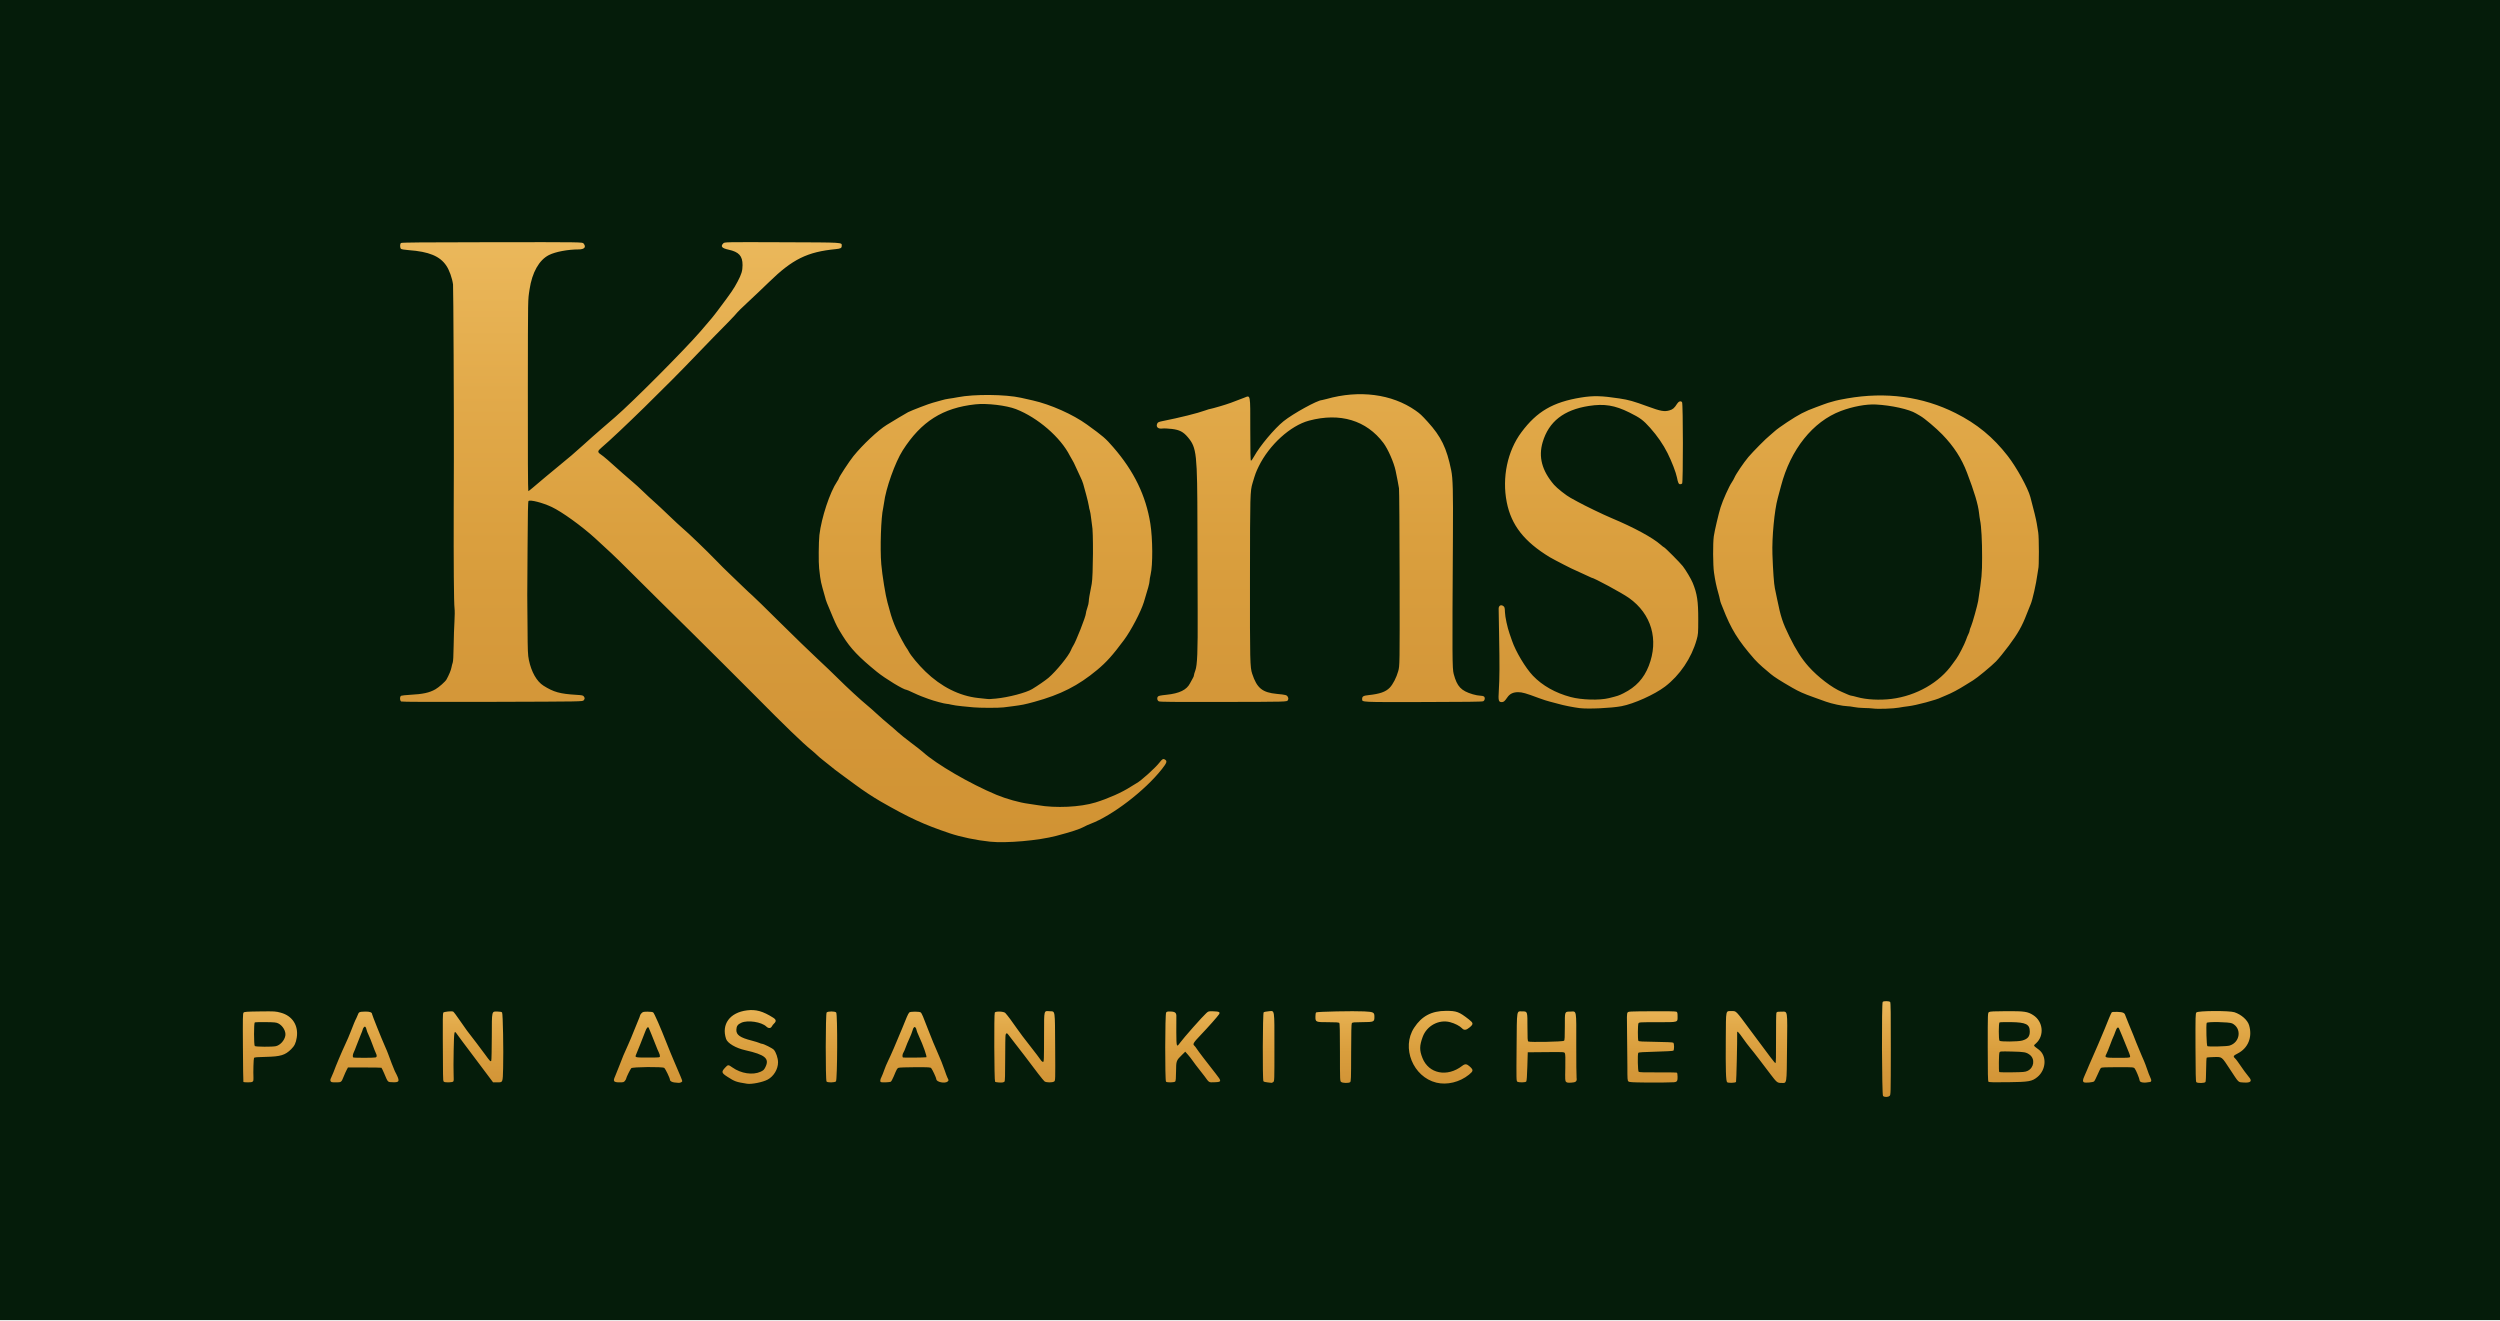
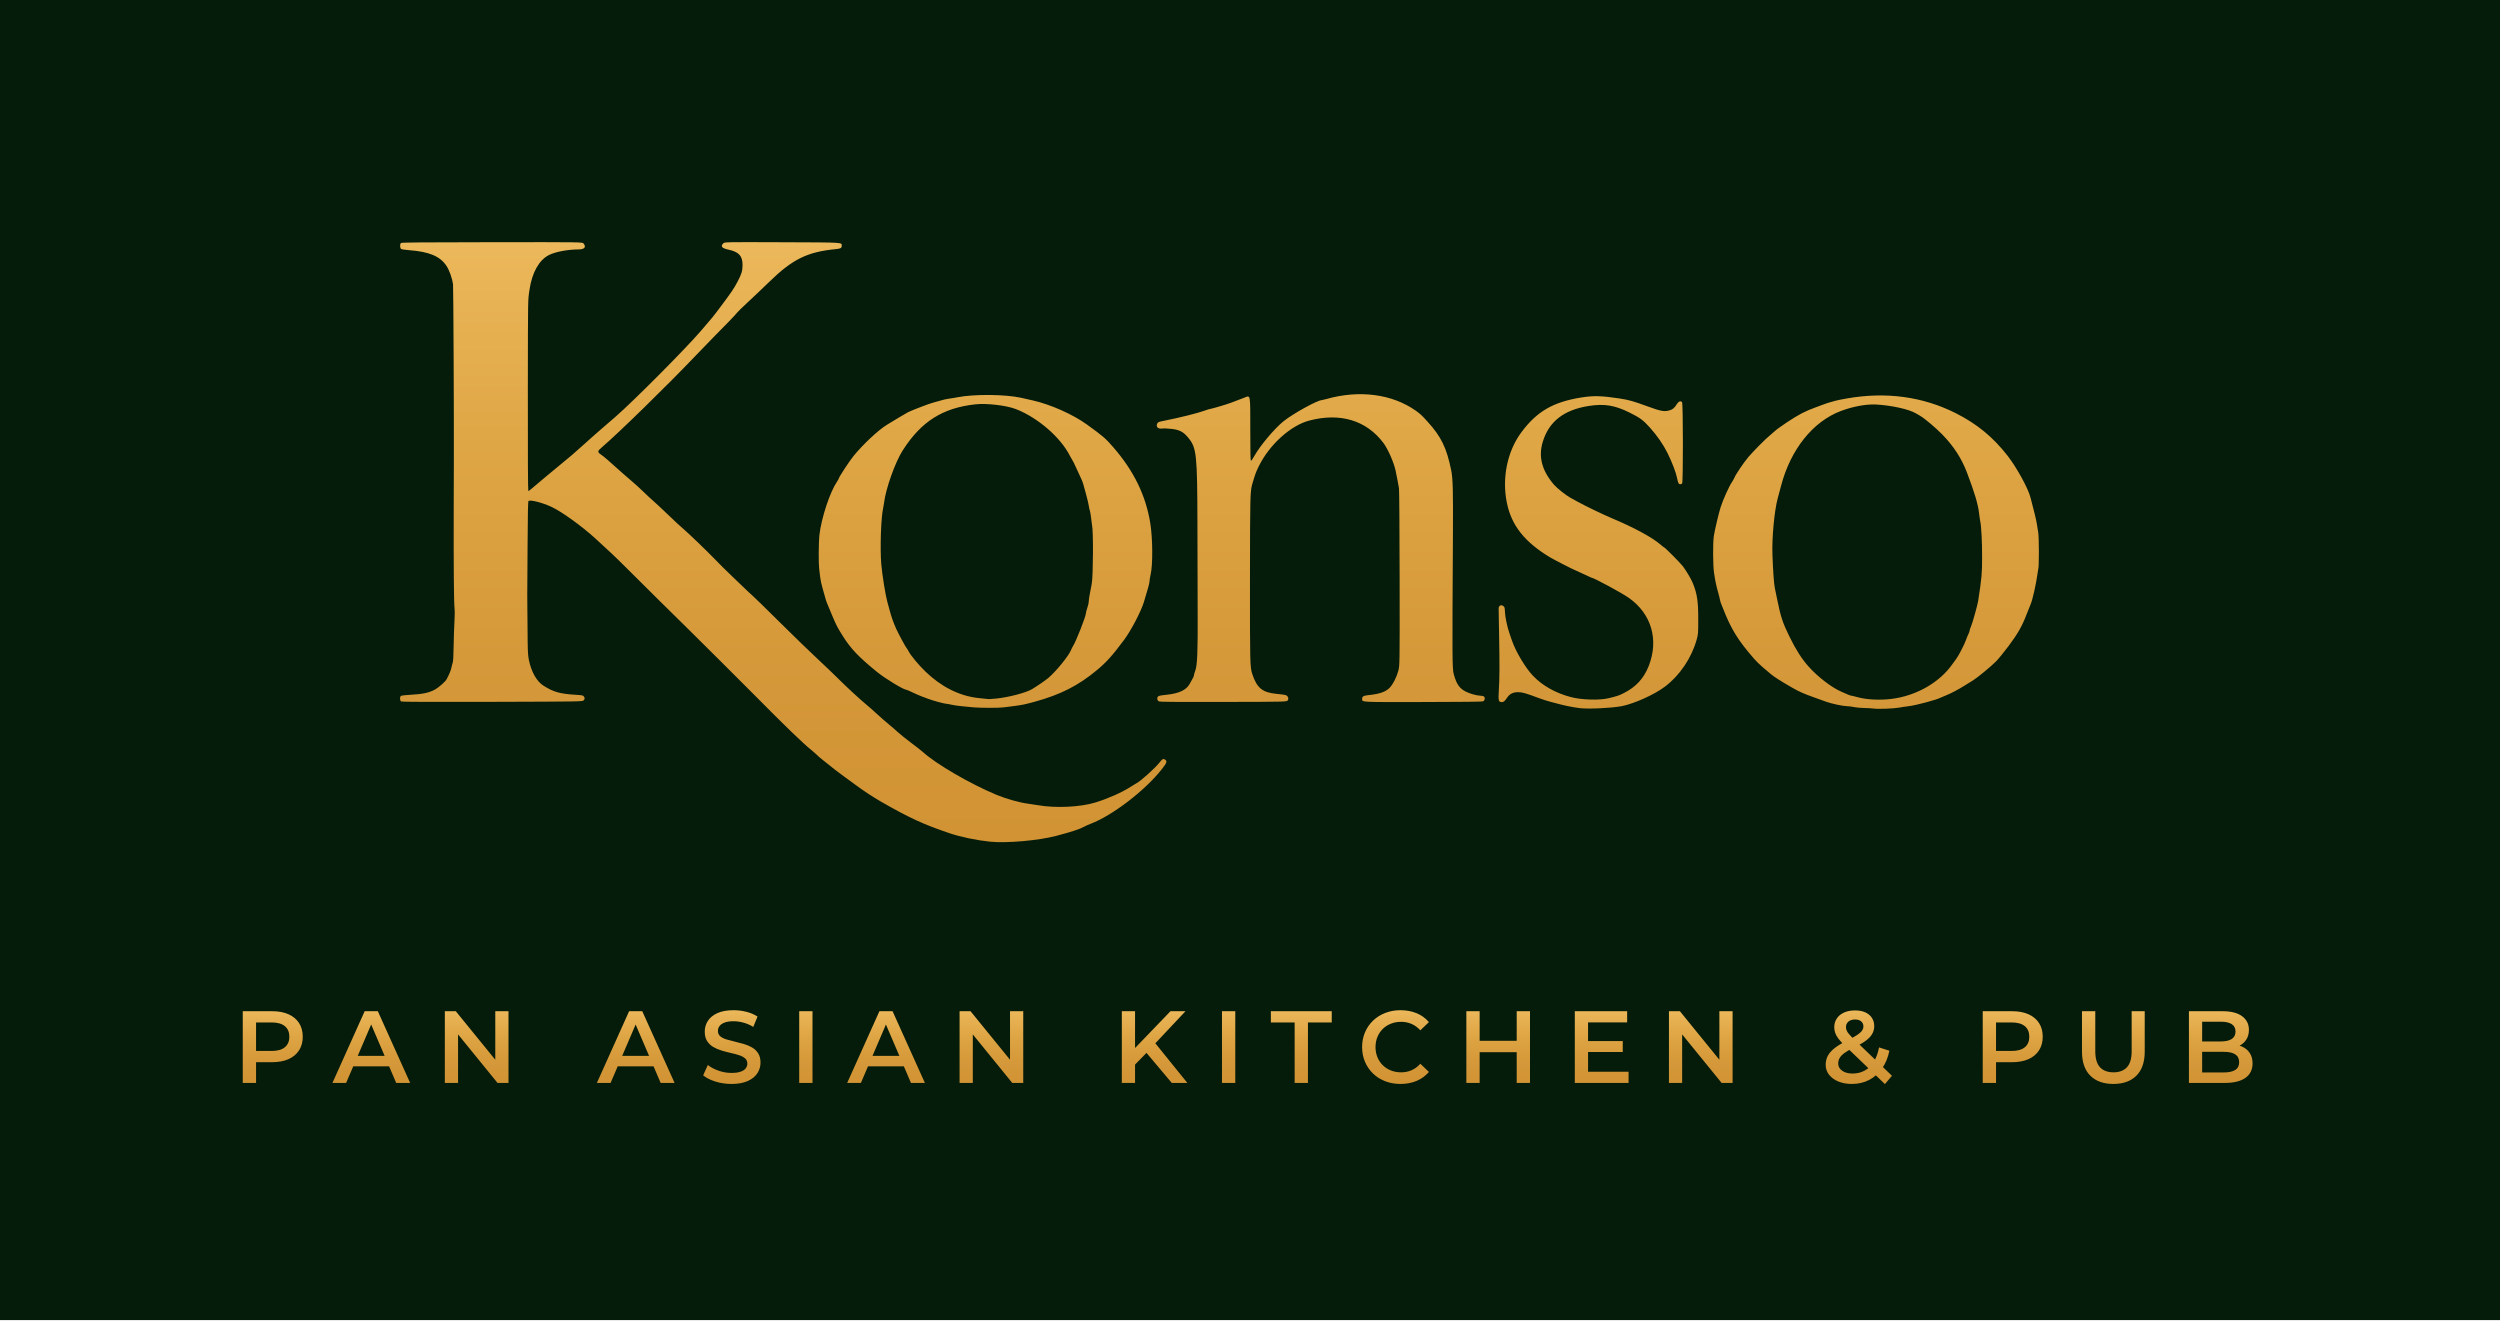
<svg xmlns="http://www.w3.org/2000/svg" viewBox="105 350 1070 565" width="1070" height="565">
  <defs>
    <linearGradient id="konsoFoil" x1="0" y1="0" x2="0" y2="1">
      <stop offset="0" stop-color="#EBB85B" />
      <stop offset=".25" stop-color="#E2AA4A" />
      <stop offset=".5" stop-color="#DA9F3E" />
      <stop offset=".75" stop-color="#D49739" />
      <stop offset="1" stop-color="#D19333" />
    </linearGradient>
  </defs>
  <rect x="105" y="350" width="1070" height="565" fill="#051C0A" />
  <path transform="translate(260 440)" fill="url(#konsoFoil)" fill-rule="evenodd" d="M268.75 270.24 C262.92 269.63 256.16 268.23 251.43 266.63 C240.30 262.87 234.21 260.07 222.00 253.07 C218.72 251.19 214.41 248.34 211.02 245.82 C209.59 244.75 207.55 243.26 206.49 242.50 C204.03 240.75 200.64 238.15 199.48 237.12 C198.99 236.69 197.98 235.88 197.23 235.33 C196.49 234.77 195.37 233.83 194.76 233.22 C194.14 232.62 193.01 231.62 192.24 231.00 C188.63 228.09 180.80 220.53 168.58 208.16 C164.50 204.03 143.81 183.41 140.75 180.42 C135.58 175.37 119.15 159.11 113.14 153.10 C108.88 148.83 104.75 144.92 99.62 140.29 C93.80 135.02 85.47 129.03 81.12 126.98 C77.21 125.14 71.88 123.77 71.20 124.45 C70.98 124.67 70.88 129.57 70.80 144.19 C70.75 154.88 70.69 164.07 70.67 164.62 C70.66 165.18 70.67 167.65 70.71 170.12 C70.74 172.60 70.78 176.59 70.79 179.00 C70.84 188.48 70.92 190.38 71.36 192.47 C72.44 197.65 74.72 201.64 77.62 203.48 C81.96 206.22 84.67 206.97 91.69 207.39 C94.17 207.54 94.55 207.62 94.88 208.08 C95.36 208.77 95.35 209.08 94.81 209.73 C94.38 210.27 94.38 210.27 55.80 210.39 C29.46 210.46 17.06 210.42 16.73 210.24 C16.08 209.89 16.05 208.12 16.69 207.79 C16.93 207.67 18.59 207.49 20.38 207.39 C26.01 207.09 28.76 206.50 31.35 205.02 C32.88 204.14 35.59 201.74 36.11 200.80 C37.17 198.87 38.00 196.88 38.22 195.70 C38.35 194.97 38.60 194.04 38.76 193.62 C38.96 193.13 39.10 190.63 39.16 186.38 C39.21 182.80 39.37 178.12 39.51 175.97 C39.65 173.65 39.67 171.36 39.54 170.34 C39.26 168.08 39.12 151.52 39.19 127.25 C39.22 116.46 39.25 107.23 39.25 106.75 C39.30 85.97 39.05 32.92 38.90 31.75 C38.54 29.05 37.31 25.60 36.01 23.69 C33.28 19.63 28.58 17.69 19.96 17.06 C18.22 16.93 16.88 16.71 16.64 16.52 C16.14 16.10 16.12 14.42 16.62 14.00 C16.91 13.77 25.52 13.69 55.64 13.66 C94.29 13.62 94.29 13.62 94.77 14.22 C96.00 15.73 95.16 16.75 92.67 16.75 C88.03 16.76 82.76 17.75 79.98 19.14 C75.75 21.26 72.73 26.60 71.65 33.88 C70.92 38.81 70.97 35.84 70.92 75.75 C70.88 103.76 70.96 120.04 71.12 120.20 C71.17 120.25 72.05 119.58 73.06 118.71 C75.71 116.44 81.45 111.63 83.62 109.88 C88.21 106.16 91.39 103.44 94.75 100.37 C96.74 98.55 100.18 95.49 102.40 93.59 C104.61 91.68 107.25 89.40 108.27 88.52 C115.77 82.04 137.95 59.76 144.78 51.86 C149.53 46.37 150.24 45.51 152.51 42.48 C158.08 35.07 159.03 33.67 160.70 30.51 C162.37 27.33 162.79 25.95 162.81 23.50 C162.84 19.56 161.27 17.81 156.78 16.85 C153.94 16.24 153.29 15.44 154.57 14.16 C155.14 13.59 155.14 13.59 179.75 13.68 C206.85 13.78 205.25 13.68 205.25 15.28 C205.25 16.17 204.78 16.42 202.74 16.62 C190.52 17.80 184.19 20.92 174.14 30.73 C171.65 33.15 167.57 37.03 165.06 39.35 C162.55 41.68 160.50 43.68 160.50 43.79 C160.50 43.99 154.31 50.43 150.22 54.48 C149.17 55.52 146.07 58.74 143.32 61.62 C130.79 74.79 109.59 95.51 102.43 101.59 C100.67 103.09 100.64 103.50 102.25 104.58 C103.40 105.35 105.48 107.14 111.46 112.53 C112.74 113.68 114.66 115.34 115.71 116.21 C116.76 117.08 118.81 118.94 120.25 120.35 C121.69 121.76 123.83 123.74 125.00 124.76 C126.17 125.78 128.98 128.41 131.25 130.60 C133.52 132.79 136.12 135.21 137.04 135.98 C139.51 138.05 147.39 145.63 151.25 149.63 C153.11 151.56 155.64 154.09 156.88 155.24 C158.11 156.40 160.70 158.88 162.62 160.76 C164.55 162.63 166.57 164.53 167.12 164.98 C167.68 165.43 172.91 170.54 178.75 176.34 C184.60 182.13 191.80 189.12 194.75 191.85 C197.71 194.59 201.71 198.42 203.64 200.35 C207.24 203.95 213.52 209.74 215.99 211.74 C216.75 212.35 218.67 214.04 220.25 215.50 C221.83 216.96 224.08 218.93 225.25 219.88 C226.42 220.83 228.19 222.36 229.19 223.29 C230.19 224.21 232.78 226.29 234.94 227.91 C237.11 229.53 239.38 231.31 240.00 231.87 C245.76 237.08 260.12 245.43 271.46 250.17 C275.61 251.90 281.47 253.54 285.12 254.00 C286.23 254.14 288.06 254.42 289.21 254.62 C296.83 255.96 307.33 255.46 313.88 253.45 C319.27 251.79 325.28 249.12 328.88 246.77 C329.84 246.14 330.99 245.44 331.44 245.21 C333.28 244.26 339.45 238.70 341.26 236.37 C342.46 234.81 342.86 234.60 343.66 235.13 C344.65 235.77 344.40 236.51 342.23 239.25 C334.96 248.44 321.11 259.05 311.74 262.60 C310.85 262.93 309.61 263.49 308.99 263.85 C307.22 264.84 303.52 266.05 297.12 267.74 C289.48 269.76 275.75 270.96 268.75 270.24 Z M646.75 213.25 C645.99 213.14 644.19 213.03 642.75 213.02 C641.31 213.00 639.39 212.82 638.50 212.62 C637.61 212.43 636.31 212.26 635.62 212.25 C633.80 212.23 628.94 211.20 626.50 210.31 C625.33 209.89 622.97 209.04 621.25 208.42 C616.87 206.86 615.01 206.02 612.08 204.34 C606.88 201.34 604.33 199.71 602.83 198.44 C601.98 197.72 600.41 196.38 599.33 195.47 C598.26 194.55 596.70 193.04 595.87 192.09 C588.84 184.05 585.88 179.25 582.34 170.12 C582.12 169.57 581.80 168.77 581.62 168.34 C581.43 167.90 581.21 167.12 581.12 166.59 C581.03 166.06 580.70 164.72 580.38 163.62 C579.62 161.01 579.09 158.51 578.60 155.12 C578.13 151.91 578.08 142.48 578.51 139.50 C578.85 137.15 580.54 129.96 581.39 127.20 C582.34 124.15 585.03 118.14 586.24 116.39 C586.63 115.82 587.12 114.95 587.33 114.45 C587.96 112.93 591.29 108.01 593.30 105.62 C595.27 103.29 601.06 97.44 602.38 96.47 C602.79 96.16 603.74 95.33 604.50 94.62 C606.23 93.01 613.15 88.43 616.12 86.92 C618.35 85.80 619.59 85.27 622.25 84.29 C623.01 84.02 624.54 83.45 625.65 83.03 C626.77 82.61 628.19 82.15 628.81 82.02 C629.43 81.88 630.21 81.66 630.55 81.53 C630.90 81.40 633.13 80.95 635.52 80.53 C652.16 77.60 667.89 79.72 682.00 86.81 C691.12 91.39 698.09 97.12 704.31 105.15 C708.13 110.08 712.94 118.81 714.00 122.75 C715.39 127.90 716.54 132.66 716.74 134.06 C716.86 134.92 717.14 136.64 717.36 137.88 C717.72 139.92 717.74 152.91 717.38 153.49 C717.33 153.57 717.17 154.59 717.02 155.76 C716.51 159.71 714.90 166.85 714.13 168.59 C713.81 169.30 713.03 171.26 712.38 172.95 C710.43 178.04 708.65 181.16 704.76 186.38 C702.81 188.99 700.35 192.01 699.29 193.09 C697.36 195.07 691.13 200.21 689.50 201.17 C689.02 201.45 687.56 202.36 686.25 203.18 C683.29 205.06 680.15 206.72 677.89 207.62 C676.94 207.99 675.98 208.40 675.77 208.52 C673.96 209.51 664.99 211.91 661.75 212.27 C660.58 212.40 658.78 212.67 657.75 212.87 C655.50 213.30 648.67 213.54 646.75 213.25 Z M521.12 213.08 C518.44 212.75 514.07 211.88 512.03 211.27 C510.71 210.88 509.01 210.43 508.25 210.27 C507.49 210.12 505.36 209.42 503.50 208.73 C498.04 206.69 496.52 206.26 494.77 206.25 C492.64 206.25 491.20 206.94 490.16 208.46 C488.99 210.15 488.58 210.50 487.76 210.50 C486.38 210.50 486.22 209.87 486.49 205.61 C486.82 200.27 486.85 194.64 486.62 182.25 C486.51 176.27 486.42 170.99 486.42 170.53 C486.42 169.16 487.47 168.62 488.50 169.45 C488.98 169.83 489.06 170.18 489.12 172.01 C489.18 174.04 490.16 178.57 491.11 181.25 C491.33 181.87 491.79 183.20 492.14 184.22 C493.72 188.86 497.92 195.89 501.09 199.21 C505.12 203.43 510.73 206.60 517.25 208.33 C521.93 209.58 529.58 209.80 533.62 208.80 C537.49 207.84 537.82 207.73 539.88 206.70 C545.18 204.05 548.57 200.38 550.67 195.00 C555.04 183.80 551.83 172.77 542.21 165.93 C539.24 163.82 527.09 157.25 526.15 157.25 C526.10 157.25 524.52 156.52 522.63 155.63 C520.75 154.73 519.15 154.00 519.07 154.00 C518.77 154.00 509.91 149.45 508.29 148.47 C497.35 141.83 491.83 134.77 489.89 124.96 C487.80 114.37 490.18 103.03 496.18 94.98 C502.79 86.11 509.65 82.11 521.62 80.15 C526.92 79.29 530.44 79.37 538.05 80.53 C542.21 81.17 543.95 81.66 550.24 83.96 C555.79 86.00 557.35 86.28 559.55 85.64 C561.01 85.21 561.62 84.67 562.84 82.75 C563.48 81.74 564.42 81.47 564.92 82.15 C565.38 82.77 565.41 116.49 564.95 116.95 C564.79 117.11 564.40 117.25 564.11 117.25 C563.47 117.25 563.17 116.61 562.74 114.38 C562.32 112.22 560.48 107.46 558.69 103.89 C556.86 100.24 554.31 96.54 551.26 93.12 C548.31 89.81 547.00 88.84 542.38 86.55 C536.12 83.44 531.64 82.72 525.05 83.74 C514.28 85.42 507.88 90.43 505.26 99.25 C503.39 105.56 504.95 111.45 510.12 117.48 C511.35 118.92 515.45 122.16 517.21 123.08 C517.57 123.28 518.94 124.03 520.25 124.75 C523.44 126.51 531.20 130.26 534.76 131.75 C544.33 135.76 552.37 140.12 555.78 143.15 C556.46 143.76 557.10 144.25 557.21 144.25 C557.53 144.25 564.06 150.81 565.22 152.30 C566.53 153.98 568.79 157.78 569.47 159.44 C571.37 164.06 571.86 167.30 571.85 175.12 C571.84 181.18 571.82 181.45 571.15 183.84 C568.96 191.64 563.93 199.09 557.62 203.87 C553.16 207.26 544.30 211.25 539.00 212.25 C534.65 213.07 524.76 213.53 521.12 213.08 Z M261.62 212.74 C260.66 212.64 258.47 212.43 256.75 212.27 C255.03 212.11 252.99 211.81 252.21 211.61 C251.44 211.41 250.54 211.25 250.21 211.25 C249.37 211.25 244.43 209.92 242.38 209.14 C241.41 208.77 240.06 208.27 239.38 208.02 C238.69 207.77 237.03 207.04 235.69 206.41 C234.36 205.77 233.15 205.25 233.00 205.25 C231.79 205.25 223.91 200.47 220.34 197.57 C212.57 191.25 209.08 187.59 205.74 182.25 C203.39 178.49 203.02 177.77 201.48 174.17 C198.80 167.86 198.52 167.15 198.15 165.62 C197.95 164.80 197.44 163.01 197.03 161.65 C196.61 160.28 196.16 158.15 196.02 156.90 C195.88 155.65 195.69 154.01 195.59 153.25 C195.30 150.98 195.38 141.81 195.70 139.00 C196.57 131.57 200.20 120.61 203.29 116.08 C203.68 115.51 204.00 114.94 204.00 114.81 C204.00 114.29 208.49 107.43 210.25 105.25 C214.25 100.31 220.79 94.17 224.49 91.88 C226.91 90.37 232.89 86.81 233.63 86.43 C235.22 85.62 242.73 82.74 244.27 82.36 C245.15 82.14 246.72 81.70 247.75 81.39 C248.78 81.07 250.30 80.73 251.12 80.64 C251.95 80.54 253.69 80.26 255.00 80.00 C261.90 78.64 275.38 78.76 282.00 80.25 C283.31 80.54 285.58 81.05 287.06 81.39 C294.67 83.11 304.26 87.39 310.25 91.73 C317.28 96.83 318.13 97.56 321.47 101.41 C330.35 111.62 335.45 122.13 337.35 134.12 C338.37 140.62 338.44 151.80 337.47 155.88 C337.22 156.97 337.00 158.25 337.00 158.72 C337.00 159.55 336.32 162.08 334.59 167.66 C333.32 171.79 329.08 179.89 326.08 183.91 C321.24 190.43 318.57 193.41 314.59 196.72 C306.51 203.46 298.96 207.30 287.72 210.38 C283.53 211.53 282.47 211.74 278.38 212.27 C277.14 212.42 275.39 212.65 274.50 212.76 C272.55 213.02 264.08 213.00 261.62 212.74 Z M341.00 210.18 C340.28 209.82 340.07 208.85 340.56 208.17 C340.82 207.81 341.56 207.65 344.20 207.37 C349.86 206.78 352.94 205.26 354.38 202.36 C354.80 201.52 355.33 200.54 355.57 200.18 C355.81 199.81 356.00 199.30 356.00 199.04 C356.00 198.78 356.27 197.84 356.60 196.97 C357.44 194.73 357.68 188.80 357.60 172.00 C357.57 164.64 357.53 148.16 357.50 135.38 C357.44 104.02 357.19 101.68 353.43 97.17 C351.47 94.82 349.83 93.97 346.52 93.58 C344.93 93.40 343.16 93.31 342.59 93.40 C340.72 93.67 339.70 92.81 340.24 91.41 C340.49 90.76 340.84 90.57 342.50 90.24 C350.11 88.72 357.61 86.85 360.88 85.65 C361.84 85.30 362.80 85.01 363.02 85.01 C363.24 85.00 365.15 84.49 367.27 83.86 C370.65 82.86 372.65 82.15 377.55 80.21 C380.28 79.13 380.12 78.33 380.12 93.83 C380.12 103.61 380.20 107.11 380.41 107.18 C380.57 107.23 381.18 106.40 381.76 105.33 C384.17 100.93 390.42 93.46 394.37 90.28 C398.42 87.03 408.90 81.25 410.76 81.25 C410.93 81.25 411.81 81.04 412.72 80.78 C426.74 76.80 440.76 78.62 450.88 85.72 C452.79 87.06 453.45 87.68 456.03 90.51 C461.79 96.83 464.17 101.71 466.11 111.25 C466.83 114.78 466.97 120.01 466.85 139.75 C466.54 191.52 466.56 196.15 467.19 198.48 C468.63 203.85 470.32 205.65 475.34 207.15 C476.44 207.48 477.86 207.75 478.50 207.75 C479.13 207.75 479.85 207.90 480.10 208.07 C480.72 208.53 480.55 209.78 479.81 210.14 C479.40 210.35 472.17 210.44 454.22 210.47 C426.96 210.52 428.00 210.58 428.00 209.17 C428.00 208.05 428.50 207.75 430.75 207.51 C435.56 207.00 438.09 206.11 439.80 204.33 C441.18 202.90 442.71 199.92 443.44 197.25 C444.09 194.88 444.09 194.88 444.04 157.62 C444.01 137.14 443.89 119.76 443.77 119.00 C443.53 117.47 442.93 114.36 442.33 111.50 C441.59 107.96 439.06 102.21 437.13 99.62 C429.83 89.89 418.54 86.49 405.27 90.03 C397.30 92.16 388.23 100.41 383.73 109.62 C382.52 112.11 382.31 112.67 381.10 116.73 C380.05 120.28 380.02 121.30 379.99 157.41 C379.95 193.33 380.01 195.54 380.95 198.40 C382.97 204.52 385.27 206.40 391.50 206.99 C395.38 207.35 395.79 207.47 396.20 208.32 C396.47 208.88 396.47 209.12 396.20 209.69 C395.87 210.38 395.87 210.38 368.75 210.43 C347.43 210.48 341.49 210.42 341.00 210.18 Z M654.58 209.13 C665.19 207.80 675.15 202.11 680.65 194.22 C681.19 193.45 681.93 192.44 682.29 191.97 C683.22 190.79 685.85 185.68 686.46 183.88 C686.73 183.05 687.19 181.93 687.48 181.38 C687.77 180.84 688.00 180.16 688.00 179.88 C688.00 179.60 688.28 178.78 688.62 178.05 C689.17 176.88 691.39 168.93 691.65 167.25 C693.22 156.88 693.32 155.76 693.34 148.50 C693.36 141.68 693.01 135.15 692.49 132.75 C692.36 132.13 692.14 130.64 692.01 129.43 C691.62 125.88 690.01 120.50 686.87 112.28 C684.53 106.15 681.26 101.09 676.32 95.98 C673.63 93.20 668.64 88.99 666.85 87.99 C666.32 87.70 665.52 87.23 665.08 86.96 C662.14 85.17 654.57 83.48 647.88 83.13 C643.76 82.91 638.01 83.98 632.90 85.90 C620.88 90.44 611.35 102.38 607.27 118.02 C606.82 119.73 606.19 122.08 605.87 123.25 C604.46 128.34 603.35 140.06 603.60 147.25 C603.84 154.25 604.26 160.00 604.64 161.75 C604.84 162.64 605.27 164.73 605.60 166.38 C607.15 174.03 607.96 176.49 610.87 182.43 C613.63 188.07 616.10 191.95 619.06 195.27 C623.06 199.76 629.13 204.40 633.28 206.13 C634.16 206.50 635.35 207.02 635.92 207.28 C636.50 207.54 637.14 207.75 637.35 207.75 C637.56 207.75 638.72 208.03 639.93 208.37 C643.80 209.46 649.52 209.76 654.58 209.13 Z M271.29 208.99 C276.63 208.47 284.17 206.49 286.75 204.93 C289.08 203.53 292.52 201.16 293.78 200.08 C297.05 197.28 302.40 190.72 303.35 188.32 C303.62 187.66 304.02 186.84 304.26 186.50 C305.44 184.79 309.74 173.85 309.76 172.54 C309.76 172.17 310.04 171.09 310.38 170.12 C310.72 169.16 311.00 167.93 311.00 167.38 C311.00 166.50 311.31 164.66 312.26 159.86 C312.89 156.72 312.99 136.80 312.39 134.79 C312.33 134.56 312.15 133.21 312.00 131.79 C311.84 130.37 311.60 128.90 311.46 128.54 C311.31 128.17 311.11 127.26 311.01 126.50 C310.90 125.74 310.40 123.61 309.89 121.75 C309.38 119.89 308.80 117.80 308.61 117.09 C308.42 116.38 307.82 114.90 307.26 113.81 C306.71 112.71 305.86 110.88 305.38 109.75 C304.89 108.62 304.29 107.40 304.03 107.04 C303.77 106.67 303.27 105.78 302.90 105.06 C298.93 97.18 289.18 88.74 279.83 85.10 C275.72 83.51 267.39 82.52 262.50 83.05 C248.49 84.56 239.28 90.39 231.38 102.74 C228.13 107.81 224.10 119.14 223.36 125.28 C223.27 126.02 223.11 127.02 222.99 127.50 C222.07 131.29 221.62 144.77 222.19 151.50 C222.58 156.11 224.04 165.08 224.83 167.79 C225.17 168.94 225.61 170.55 225.82 171.38 C226.42 173.76 227.46 176.70 228.57 179.12 C229.66 181.51 232.56 186.87 233.11 187.50 C233.29 187.71 233.64 188.27 233.88 188.75 C234.78 190.53 238.08 194.51 241.06 197.40 C247.79 203.93 255.63 207.87 263.62 208.74 C265.00 208.89 266.46 209.05 266.88 209.09 C268.35 209.26 268.73 209.25 271.29 208.99 Z" />
-   <path transform="translate(195 775)" fill="url(#konsoFoil)" fill-rule="evenodd" d="M715.93 44.06 C715.43 43.51 715.30 4.42 715.79 3.82 C716.17 3.37 718.60 3.40 718.99 3.86 C719.22 4.14 719.29 8.89 719.27 23.93 C719.25 43.62 719.25 43.62 718.72 44.06 C718.03 44.64 716.45 44.64 715.93 44.06 Z M229.75 38.84 C225.01 38.09 224.52 37.91 221.31 35.84 C218.78 34.21 218.67 33.75 220.37 31.94 C221.61 30.62 221.69 30.61 223.50 31.89 C227.17 34.49 232.17 35.24 235.54 33.70 C236.73 33.15 237.01 32.88 237.59 31.73 C239.43 28.04 237.47 26.40 229.00 24.50 C224.92 23.59 221.37 21.50 220.76 19.65 C218.69 13.38 222.35 8.37 229.68 7.44 C233.55 6.95 236.48 7.77 240.94 10.58 C242.20 11.38 242.32 12.11 241.35 13.02 C240.99 13.35 240.54 13.93 240.34 14.31 C239.88 15.21 238.89 15.23 237.99 14.36 C235.94 12.40 230.08 11.50 227.32 12.72 C225.75 13.42 225.21 14.18 225.16 15.77 C225.10 17.94 226.74 19.10 231.75 20.38 C233.19 20.76 234.68 21.21 235.05 21.40 C235.42 21.59 235.91 21.75 236.14 21.75 C236.84 21.75 240.59 23.64 241.19 24.29 C242.13 25.33 243.00 27.90 243.00 29.67 C243.00 32.60 241.18 35.64 238.59 37.05 C236.54 38.17 231.69 39.15 229.75 38.84 Z M524.75 38.37 C514.78 35.92 509.70 23.39 515.24 14.89 C518.50 9.89 522.70 7.66 528.88 7.65 C533.43 7.64 534.48 8.03 538.69 11.32 C540.65 12.86 540.69 13.30 539.02 14.71 C537.55 15.95 536.63 16.06 535.74 15.11 C534.78 14.10 532.70 13.03 530.62 12.48 C525.82 11.23 520.66 14.01 518.91 18.79 C517.52 22.62 517.49 24.49 518.80 27.80 C521.47 34.57 529.39 36.15 535.79 31.21 C537.06 30.22 537.79 30.29 539.13 31.53 C540.68 32.96 540.62 33.43 538.70 34.98 C534.76 38.17 529.32 39.49 524.75 38.37 Z M198.75 38.31 C197.67 38.22 196.75 37.70 196.75 37.18 C196.75 36.48 194.84 32.50 194.29 32.06 C193.61 31.51 180.69 31.62 180.18 32.19 C179.73 32.69 178.00 36.22 178.00 36.65 C178.00 36.80 177.77 37.23 177.48 37.59 C177.01 38.19 176.81 38.25 175.16 38.25 C172.63 38.25 172.28 37.78 173.25 35.69 C173.52 35.11 174.37 32.99 175.13 31.00 C176.55 27.25 176.86 26.52 178.96 21.88 C179.64 20.36 180.61 18.06 181.11 16.75 C181.61 15.44 182.46 13.34 183.01 12.09 C183.55 10.83 184.00 9.67 184.00 9.51 C184.00 9.36 184.28 8.95 184.61 8.61 C185.16 8.07 185.44 8.00 187.19 8.00 C188.38 8.00 189.31 8.12 189.56 8.31 C190.03 8.67 192.63 14.60 195.24 21.25 C196.24 23.79 197.76 27.51 198.63 29.50 C201.27 35.60 202.00 37.38 202.00 37.69 C202.00 38.09 201.16 38.51 200.45 38.46 C200.14 38.43 199.37 38.37 198.75 38.31 Z M337.50 38.30 C336.74 38.26 336.02 38.12 335.89 37.99 C335.52 37.62 335.41 8.79 335.77 8.35 C336.30 7.72 339.66 7.88 340.28 8.56 C341.33 9.72 343.18 12.21 345.28 15.25 C346.55 17.09 348.40 19.54 351.13 23.00 C352.96 25.32 354.85 27.82 355.63 28.94 C355.85 29.25 356.19 29.50 356.39 29.50 C356.82 29.50 356.83 29.18 356.86 17.04 C356.88 7.09 356.73 7.63 359.32 7.81 C361.69 7.97 361.50 6.72 361.61 23.08 C361.70 37.51 361.70 37.51 361.17 37.88 C360.39 38.42 357.70 38.38 357.04 37.81 C356.41 37.27 353.44 33.45 348.35 26.63 C347.43 25.39 345.64 23.08 344.38 21.50 C343.12 19.92 341.89 18.32 341.64 17.94 C341.07 17.07 340.60 17.06 340.39 17.92 C340.29 18.29 340.22 22.89 340.22 28.15 C340.22 35.26 340.14 37.77 339.92 37.94 C339.45 38.31 338.97 38.38 337.50 38.30 Z M452.55 38.27 C451.56 38.18 450.89 37.99 450.74 37.75 C450.32 37.08 450.43 8.62 450.85 8.27 C451.05 8.11 451.99 7.91 452.95 7.83 C455.64 7.60 455.45 6.37 455.45 23.31 C455.46 37.75 455.46 37.75 454.92 38.13 C454.63 38.33 454.33 38.48 454.26 38.46 C454.18 38.44 453.42 38.36 452.55 38.27 Z M484.06 38.11 C483.50 37.72 483.50 37.72 483.50 25.41 C483.50 16.17 483.43 13.03 483.20 12.80 C482.99 12.59 481.59 12.50 478.51 12.50 C473.08 12.50 473.00 12.46 473.00 10.14 C473.00 9.18 473.12 8.46 473.31 8.31 C473.73 7.97 489.48 7.64 493.89 7.88 C497.96 8.10 498.25 8.26 498.25 10.25 C498.25 12.36 498.05 12.45 493.09 12.48 C489.63 12.50 488.82 12.57 488.59 12.89 C488.39 13.16 488.30 16.82 488.29 25.57 C488.27 36.92 488.23 37.89 487.84 38.18 C487.22 38.63 484.73 38.59 484.06 38.11 Z M580.27 38.02 C579.86 37.61 579.84 37.11 579.95 31.96 C580.03 27.93 579.98 26.19 579.77 25.79 C579.48 25.24 579.48 25.24 571.68 25.31 L563.88 25.38 L563.70 31.46 C563.59 35.52 563.43 37.66 563.23 37.90 C562.88 38.32 560.22 38.38 559.47 37.98 C558.98 37.72 558.98 37.50 559.10 23.19 C559.24 6.58 559.04 7.88 561.53 7.88 C563.79 7.88 563.75 7.76 563.75 14.64 C563.75 19.55 563.81 20.49 564.13 20.76 C564.62 21.16 578.93 20.87 579.43 20.45 C579.67 20.25 579.75 18.76 579.75 14.38 C579.75 7.68 579.62 8.02 582.12 7.96 C584.87 7.88 584.67 6.73 584.64 22.16 C584.63 29.43 584.69 35.80 584.78 36.32 C585.03 37.81 584.49 38.28 582.41 38.38 C581.04 38.45 580.63 38.38 580.27 38.02 Z M614.27 38.32 C608.37 38.25 607.34 38.19 606.96 37.84 C606.55 37.47 606.51 36.88 606.52 31.40 C606.52 28.09 606.46 21.66 606.38 17.12 C606.25 10.13 606.29 8.80 606.59 8.38 C606.95 7.89 607.30 7.88 617.00 7.82 C623.51 7.78 627.21 7.84 627.52 8.01 C627.92 8.23 628.00 8.55 628.00 9.99 C628.00 12.65 628.53 12.50 619.37 12.50 C611.86 12.50 611.51 12.52 611.26 12.98 C610.95 13.57 610.92 19.98 611.23 20.47 C611.40 20.75 612.86 20.84 618.64 20.91 C623.39 20.98 625.95 21.10 626.17 21.28 C626.60 21.64 626.62 24.35 626.19 24.69 C626.01 24.83 622.79 25.02 618.62 25.12 C613.61 25.24 611.32 25.39 611.19 25.59 C610.82 26.16 610.97 33.41 611.36 33.73 C611.62 33.95 613.84 34.02 619.58 33.98 C623.90 33.96 627.57 34.01 627.72 34.11 C627.88 34.20 628.00 34.97 628.00 35.87 C628.00 38.12 627.82 38.25 624.67 38.25 C623.27 38.26 621.90 38.29 621.62 38.32 C621.35 38.36 618.04 38.36 614.27 38.32 Z M649.21 38.18 C648.68 37.65 648.54 33.06 648.64 19.38 C648.73 6.77 648.51 7.75 651.19 7.75 C653.18 7.75 652.77 7.32 659.10 15.88 C668.03 27.94 669.60 30.00 669.89 30.00 C670.10 30.00 670.17 27.31 670.14 19.56 C670.12 13.82 670.19 8.87 670.29 8.56 C670.47 8.05 670.64 8.00 672.35 8.00 C675.24 8.00 675.02 6.65 674.85 23.37 C674.68 39.70 674.87 38.50 672.40 38.50 C670.70 38.50 670.45 38.30 667.71 34.69 C666.43 33.00 664.23 30.11 662.82 28.25 C661.41 26.39 659.68 24.20 658.98 23.38 C658.28 22.55 656.92 20.75 655.97 19.38 C654.26 16.93 653.49 16.13 653.51 16.80 C653.58 20.32 653.18 37.92 653.02 38.08 C652.58 38.52 649.63 38.59 649.21 38.18 Z M801.93 38.22 C801.35 37.89 801.39 37.17 802.09 35.65 C802.41 34.95 802.93 33.76 803.24 33.00 C803.55 32.24 803.95 31.29 804.13 30.88 C806.57 25.39 809.99 17.45 810.75 15.50 C812.10 12.05 813.55 8.61 813.79 8.33 C813.98 8.10 814.69 8.03 816.27 8.09 C818.63 8.17 819.32 8.48 819.64 9.60 C819.73 9.89 820.36 11.47 821.04 13.12 C823.10 18.08 823.18 18.27 824.34 21.27 C824.96 22.85 825.99 25.33 826.63 26.77 C827.28 28.20 828.01 29.94 828.25 30.62 C829.66 34.64 829.98 35.48 830.34 36.19 C830.92 37.30 830.87 37.97 830.19 38.10 C827.63 38.62 825.75 38.32 825.75 37.38 C825.75 36.77 824.23 33.04 823.71 32.39 C823.21 31.75 823.21 31.75 816.40 31.75 C811.32 31.75 809.50 31.83 809.22 32.06 C809.01 32.23 808.35 33.53 807.76 34.93 C807.16 36.34 806.49 37.65 806.27 37.84 C805.78 38.27 802.53 38.55 801.93 38.22 Z M850.01 38.14 C849.78 37.86 849.70 34.20 849.67 23.27 C849.64 9.70 849.66 8.73 850.08 8.32 C850.81 7.58 864.16 7.51 866.34 8.24 C869.30 9.22 871.95 11.57 872.61 13.80 C874.13 18.89 872.20 23.63 867.70 25.90 C865.89 26.81 865.69 27.14 866.52 27.89 C866.81 28.15 867.35 28.82 867.73 29.37 C869.88 32.52 871.67 34.99 872.41 35.81 C874.11 37.71 873.42 38.53 870.29 38.32 C867.86 38.15 868.36 38.63 864.58 32.88 C860.76 27.06 861.15 27.36 857.60 27.42 C855.99 27.45 854.58 27.57 854.47 27.68 C854.35 27.80 854.24 30.08 854.22 32.76 C854.21 35.44 854.09 37.82 853.96 38.06 C853.66 38.64 850.48 38.70 850.01 38.14 Z M14.17 38.06 C14.11 37.96 14.01 31.33 13.97 23.32 C13.88 10.31 13.92 8.73 14.27 8.37 C14.61 8.04 15.65 7.96 21.27 7.89 C27.69 7.81 27.94 7.83 30.20 8.44 C35.16 9.79 37.81 13.92 37.01 19.07 C36.64 21.44 36.06 22.64 34.60 24.08 C32.02 26.62 30.10 27.20 23.77 27.34 C20.06 27.42 18.89 27.52 18.72 27.78 C18.51 28.11 18.35 33.90 18.48 36.32 C18.57 38.02 18.29 38.25 16.11 38.25 C15.10 38.25 14.23 38.17 14.17 38.06 Z M51.50 37.75 C51.30 37.37 51.35 37.02 51.76 36.19 C52.05 35.60 52.50 34.56 52.75 33.88 C53.65 31.37 56.32 25.05 57.76 22.00 C58.57 20.28 59.56 17.98 59.97 16.88 C60.95 14.27 62.22 11.23 62.47 10.89 C62.57 10.74 62.86 10.10 63.10 9.45 C63.60 8.09 63.72 8.04 66.30 7.96 C68.20 7.90 69.25 8.29 69.25 9.05 C69.25 9.41 73.33 19.60 74.69 22.63 C75.37 24.14 76.07 25.83 76.24 26.38 C76.65 27.62 78.69 32.89 78.99 33.46 C81.26 37.77 81.17 38.30 78.17 38.20 C75.83 38.11 76.13 38.43 74.36 34.25 C73.86 33.08 73.36 32.07 73.25 32.00 C73.14 31.93 69.87 31.88 65.98 31.88 L58.92 31.88 L58.39 32.88 C58.09 33.43 57.48 34.80 57.03 35.92 C56.09 38.25 56.09 38.25 53.61 38.25 C52.03 38.25 51.73 38.18 51.50 37.75 Z M100.00 38.00 C99.70 37.81 99.62 37.13 99.61 34.57 C99.60 32.81 99.56 26.28 99.52 20.06 C99.46 11.95 99.52 8.65 99.72 8.41 C100.07 7.99 103.36 7.66 103.97 7.98 C104.21 8.11 105.47 9.78 106.75 11.67 C109.04 15.06 110.44 16.95 113.81 21.24 C114.74 22.41 116.41 24.64 117.52 26.19 C119.73 29.25 119.96 29.48 120.26 28.99 C120.37 28.81 120.47 24.21 120.49 18.77 C120.52 7.22 120.36 7.91 123.04 7.95 C124.14 7.97 124.70 8.09 124.89 8.35 C125.25 8.84 125.54 24.49 125.34 32.10 C125.17 38.51 125.28 38.25 122.72 38.25 L121.04 38.25 L118.94 35.44 C117.79 33.89 114.99 30.17 112.73 27.17 C108.66 21.77 106.14 18.40 105.38 17.31 C104.41 15.95 104.34 16.39 104.17 24.56 C104.08 28.86 104.07 33.53 104.15 34.94 C104.26 36.80 104.22 37.61 104.00 37.88 C103.64 38.31 100.62 38.40 100.00 38.00 Z M263.76 37.89 C263.28 37.31 263.32 8.82 263.80 8.34 C264.39 7.75 267.47 7.77 267.90 8.37 C268.51 9.20 268.41 37.28 267.79 37.84 C267.19 38.38 264.20 38.42 263.76 37.89 Z M286.92 38.08 C286.61 37.78 286.74 36.99 287.27 35.96 C287.55 35.41 288.07 34.09 288.43 33.04 C288.78 31.99 289.54 30.17 290.13 29.00 C291.19 26.87 293.62 21.26 296.14 15.12 C296.87 13.34 297.77 11.14 298.13 10.25 C298.50 9.36 298.98 8.48 299.20 8.31 C299.73 7.89 303.52 7.89 304.05 8.31 C304.52 8.68 305.11 10.05 307.52 16.38 C308.53 19.04 310.30 23.32 311.24 25.38 C312.32 27.74 313.73 31.28 314.38 33.25 C314.76 34.42 315.28 35.79 315.53 36.30 C316.10 37.42 316.09 37.37 315.61 37.86 C314.57 38.90 310.75 38.14 310.75 36.89 C310.75 36.38 309.06 32.73 308.57 32.19 C308.20 31.78 307.61 31.75 301.68 31.76 C298.12 31.77 294.93 31.89 294.60 32.01 C293.99 32.24 293.86 32.46 292.49 35.75 C292.05 36.78 291.52 37.77 291.30 37.94 C290.89 38.26 287.22 38.39 286.92 38.08 Z M409.05 37.95 C408.57 37.47 408.62 9.02 409.11 8.36 C409.40 7.96 409.73 7.88 411.04 7.93 C413.03 8.00 413.57 8.51 413.48 10.24 C413.44 10.86 413.44 13.88 413.46 16.94 C413.51 23.20 413.57 23.38 415.06 21.31 C416.52 19.28 424.84 9.88 426.34 8.57 C427.22 7.79 427.29 7.77 429.38 7.84 C431.82 7.92 432.32 8.19 431.75 9.11 C431.17 10.03 427.32 14.39 423.87 18.01 C420.76 21.27 420.39 21.89 421.16 22.53 C421.38 22.71 421.85 23.32 422.20 23.87 C422.82 24.86 426.49 29.67 430.33 34.53 C432.96 37.85 432.92 38.10 429.84 38.20 C427.27 38.28 427.61 38.48 425.50 35.58 C425.02 34.92 423.94 33.53 423.10 32.50 C422.27 31.47 421.12 29.95 420.55 29.12 C419.99 28.30 419.02 27.06 418.41 26.38 L417.29 25.12 L416.01 26.37 C413.42 28.90 413.38 29.03 413.35 33.53 C413.33 36.33 413.23 37.59 413.01 37.87 C412.61 38.34 409.51 38.41 409.05 37.95 Z M761.06 37.97 C760.82 37.72 760.75 34.40 760.75 23.08 C760.75 8.51 760.75 8.51 761.31 8.16 C761.76 7.89 763.34 7.81 768.77 7.78 C776.51 7.75 777.83 7.95 780.24 9.49 C784.48 12.22 785.07 18.26 781.41 21.56 C780.23 22.62 780.12 22.38 782.61 24.25 C786.14 26.91 785.80 32.92 781.94 36.02 C779.65 37.86 778.35 38.08 769.38 38.19 C763.11 38.27 761.31 38.22 761.06 37.97 Z M777.77 33.35 C780.60 32.04 781.11 28.22 778.69 26.42 C777.21 25.33 776.38 25.18 771.08 25.06 C766.18 24.95 766.04 24.96 765.77 25.47 C765.49 25.98 765.41 33.40 765.68 33.83 C765.74 33.94 768.24 34.00 771.21 33.95 C776.10 33.88 776.74 33.82 777.77 33.35 Z M70.69 27.59 C71.36 27.41 71.41 26.79 70.84 25.68 C70.62 25.25 70.00 23.67 69.46 22.18 C68.93 20.68 68.16 18.79 67.76 17.97 C67.35 17.16 66.95 16.10 66.86 15.63 C66.63 14.41 66.15 14.08 65.65 14.79 C65.43 15.11 65.25 15.48 65.25 15.63 C65.25 15.77 64.85 16.85 64.35 18.01 C63.86 19.17 63.07 21.17 62.60 22.45 C62.13 23.74 61.58 25.11 61.37 25.50 C60.98 26.26 60.88 27.30 61.17 27.58 C61.37 27.79 69.92 27.80 70.69 27.59 Z M192.45 27.08 C192.49 26.78 192.29 26.07 192.00 25.50 C191.70 24.92 191.08 23.42 190.60 22.16 C190.13 20.90 189.33 18.92 188.84 17.75 C188.35 16.58 187.84 15.36 187.71 15.03 C187.39 14.19 186.76 14.80 186.14 16.55 C185.88 17.28 184.95 19.68 184.06 21.88 C183.17 24.07 182.31 26.19 182.16 26.57 C181.75 27.60 181.92 27.64 187.42 27.63 C192.31 27.63 192.38 27.62 192.45 27.08 Z M306.46 27.51 C306.90 27.46 305.16 22.48 303.27 18.41 C302.71 17.20 302.25 16.01 302.25 15.77 C302.25 15.54 302.09 15.13 301.90 14.87 C301.41 14.20 300.89 14.70 300.51 16.20 C300.35 16.84 299.76 18.33 299.21 19.50 C298.65 20.67 297.94 22.38 297.62 23.31 C297.29 24.24 296.86 25.25 296.64 25.55 C296.23 26.14 296.12 27.28 296.44 27.60 C296.57 27.74 305.33 27.66 306.46 27.51 Z M821.67 27.36 C821.75 27.14 821.58 26.44 821.30 25.79 C821.01 25.15 820.48 23.84 820.12 22.88 C819.76 21.91 818.96 19.94 818.34 18.50 C817.72 17.06 817.11 15.61 816.98 15.29 C816.58 14.30 815.98 14.75 815.39 16.50 C815.09 17.39 814.69 18.40 814.51 18.73 C814.33 19.06 813.70 20.65 813.11 22.26 C812.52 23.87 811.81 25.61 811.52 26.14 C810.69 27.70 810.85 27.75 816.54 27.75 C820.84 27.75 821.54 27.70 821.67 27.36 Z M28.09 22.76 C29.95 22.33 31.78 20.28 32.13 18.24 C32.44 16.41 31.04 13.99 29.12 13.03 C28.25 12.59 27.57 12.52 23.73 12.47 C21.31 12.44 19.20 12.50 19.04 12.60 C18.62 12.86 18.63 22.28 19.05 22.70 C19.41 23.06 26.59 23.11 28.09 22.76 Z M864.23 22.52 C868.85 21.12 869.56 15.09 865.36 13.01 C864.11 12.39 854.64 12.22 854.46 12.81 C854.15 13.88 854.40 22.53 854.75 22.75 C855.23 23.06 863.09 22.87 864.23 22.52 Z M775.48 20.36 C777.86 19.69 778.75 18.64 778.75 16.50 C778.75 13.38 777.12 12.56 770.72 12.47 C768.18 12.44 765.97 12.49 765.80 12.59 C765.38 12.85 765.38 20.03 765.80 20.45 C766.27 20.92 773.73 20.85 775.48 20.36 Z" />
+   <path transform="translate(195 775)" fill="url(#konsoFoil)" fill-rule="nonzero" d="M13.90 38.50V7.80H26.50Q30.57 7.80 33.50 9.11Q36.42 10.42 38.00 12.87Q39.58 15.33 39.58 18.73Q39.58 22.09 38.00 24.54Q36.42 27.00 33.50 28.31Q30.57 29.62 26.50 29.62H17.05L19.59 26.99V38.50ZM19.59 27.59 17.05 24.81H26.27Q30.02 24.81 31.93 23.21Q33.84 21.62 33.84 18.73Q33.84 15.80 31.93 14.21Q30.02 12.61 26.27 12.61H17.05L19.59 9.83Z M52.28 38.50 66.08 7.80H71.71L85.55 38.50H79.58L67.73 10.84H70.00L58.14 38.50ZM58.66 31.39 60.18 26.92H76.75L78.31 31.39Z M100.39 38.50V7.80H105.08L124.32 31.45H121.98V7.80H127.64V38.50H122.95L103.71 14.85H106.05V38.50Z M165.46 38.50 179.26 7.80H184.89L198.73 38.50H192.77L180.91 10.84H183.19L171.33 38.50ZM171.84 31.39 173.36 26.92H189.93L191.49 31.39Z M223.07 38.93Q219.48 38.93 216.19 37.90Q212.90 36.87 210.96 35.24L212.95 30.83Q214.80 32.29 217.52 33.25Q220.24 34.21 223.08 34.21Q225.49 34.21 226.98 33.69Q228.46 33.17 229.16 32.26Q229.86 31.35 229.86 30.21Q229.86 28.81 228.87 27.96Q227.87 27.12 226.26 26.60Q224.65 26.08 222.70 25.65Q220.75 25.22 218.80 24.62Q216.84 24.03 215.23 23.08Q213.63 22.12 212.63 20.56Q211.63 18.99 211.63 16.53Q211.63 14.03 212.96 11.95Q214.30 9.87 217.04 8.62Q219.78 7.37 223.98 7.37Q226.75 7.37 229.47 8.06Q232.19 8.76 234.22 10.08L232.41 14.52Q230.36 13.27 228.17 12.68Q225.99 12.09 223.93 12.09Q221.60 12.09 220.11 12.66Q218.62 13.23 217.95 14.16Q217.27 15.10 217.27 16.27Q217.27 17.67 218.26 18.52Q219.26 19.36 220.87 19.86Q222.48 20.35 224.43 20.80Q226.39 21.25 228.34 21.82Q230.29 22.40 231.90 23.33Q233.51 24.26 234.50 25.83Q235.50 27.39 235.50 29.81Q235.50 32.27 234.15 34.35Q232.79 36.43 230.04 37.68Q227.28 38.93 223.07 38.93Z M252.06 38.50V7.80H257.75V38.50Z M272.59 38.50 286.39 7.80H292.02L305.86 38.50H299.90L288.04 10.84H290.32L278.46 38.50ZM278.97 31.39 280.49 26.92H297.06L298.62 31.39Z M320.70 38.50V7.80H325.39L344.63 31.45H342.29V7.80H347.95V38.50H343.26L324.02 14.85H326.36V38.50Z M395.19 31.27 394.89 24.50 410.97 7.80H417.39L404.03 22.02L400.84 25.49ZM390.14 38.50V7.80H395.80V38.50ZM411.53 38.50 399.75 24.51 403.52 20.34 418.20 38.50Z M433.01 38.50V7.80H438.70V38.50Z M464.11 38.50V12.62H453.93V7.80H479.98V12.62H469.80V38.50Z M509.40 38.93Q505.87 38.93 502.87 37.77Q499.86 36.61 497.66 34.48Q495.45 32.35 494.22 29.47Q492.98 26.59 492.98 23.15Q492.98 19.71 494.22 16.83Q495.45 13.95 497.68 11.82Q499.90 9.69 502.91 8.53Q505.91 7.37 509.44 7.37Q513.19 7.37 516.32 8.66Q519.44 9.95 521.57 12.47L517.90 15.98Q516.23 14.15 514.17 13.25Q512.10 12.34 509.70 12.34Q507.31 12.34 505.31 13.14Q503.31 13.93 501.83 15.38Q500.35 16.83 499.54 18.81Q498.72 20.78 498.72 23.15Q498.72 25.52 499.54 27.49Q500.35 29.47 501.83 30.92Q503.31 32.37 505.31 33.16Q507.31 33.96 509.70 33.96Q512.10 33.96 514.17 33.05Q516.23 32.15 517.90 30.28L521.57 33.79Q519.44 36.31 516.32 37.62Q513.19 38.93 509.40 38.93Z M559.15 38.50V7.80H564.84V38.50ZM537.60 38.50V7.80H543.29V38.50ZM542.81 25.35V20.47H559.58V25.35Z M584.02 38.50V7.80H606.42V12.59H589.69V33.71H607.03V38.50ZM589.26 25.25V20.58H604.54V25.25Z M624.31 38.50V7.80H629.00L648.24 31.45H645.89V7.80H651.55V38.50H646.86L627.62 14.85H629.96V38.50Z M716.75 38.99 699.22 22.15Q697.69 20.69 696.78 19.46Q695.87 18.23 695.47 17.08Q695.06 15.92 695.06 14.68Q695.06 12.53 696.16 10.90Q697.25 9.26 699.27 8.36Q701.29 7.46 703.98 7.46Q706.47 7.46 708.30 8.27Q710.12 9.08 711.14 10.59Q712.17 12.10 712.17 14.20Q712.17 16.03 711.26 17.59Q710.36 19.15 708.39 20.55Q706.43 21.96 703.20 23.50Q700.76 24.69 699.36 25.73Q697.96 26.78 697.36 27.83Q696.76 28.89 696.76 30.16Q696.76 31.43 697.53 32.41Q698.30 33.38 699.69 33.93Q701.07 34.47 702.95 34.47Q705.78 34.47 708.07 33.22Q710.37 31.97 711.95 29.47Q713.54 26.96 714.23 23.29L718.65 24.71Q717.76 29.15 715.51 32.33Q713.25 35.52 709.97 37.23Q706.68 38.93 702.59 38.93Q699.36 38.93 696.83 37.89Q694.30 36.84 692.84 34.99Q691.39 33.15 691.39 30.76Q691.39 28.56 692.35 26.80Q693.32 25.04 695.42 23.44Q697.51 21.85 700.84 20.22Q703.42 18.93 704.88 17.96Q706.34 16.99 706.94 16.12Q707.54 15.26 707.54 14.30Q707.54 12.99 706.62 12.17Q705.70 11.35 703.98 11.35Q702.13 11.35 701.11 12.25Q700.08 13.16 700.08 14.59Q700.08 15.34 700.36 16.03Q700.64 16.73 701.40 17.62Q702.16 18.51 703.55 19.87L719.76 35.43Z M758.61 38.50V7.80H771.21Q775.28 7.80 778.21 9.11Q781.13 10.42 782.71 12.87Q784.29 15.33 784.29 18.73Q784.29 22.09 782.71 24.54Q781.13 27.00 778.21 28.31Q775.28 29.62 771.21 29.62H761.76L764.30 26.99V38.50ZM764.30 27.59 761.76 24.81H770.97Q774.73 24.81 776.64 23.21Q778.54 21.62 778.54 18.73Q778.54 15.80 776.64 14.21Q774.73 12.61 770.97 12.61H761.76L764.30 9.83Z M814.52 38.93Q808.22 38.93 804.65 35.39Q801.09 31.84 801.09 25.11V7.80H806.78V24.91Q806.78 29.64 808.81 31.80Q810.85 33.96 814.56 33.96Q818.29 33.96 820.32 31.80Q822.35 29.64 822.35 24.91V7.80H827.94V25.11Q827.94 31.84 824.38 35.39Q820.81 38.93 814.52 38.93Z M846.86 38.50V7.80H861.23Q866.75 7.80 869.65 9.96Q872.54 12.13 872.54 15.79Q872.54 18.23 871.40 19.97Q870.26 21.71 868.35 22.65Q866.45 23.59 864.19 23.59L864.99 22.02Q867.60 22.02 869.65 22.96Q871.71 23.89 872.90 25.70Q874.10 27.51 874.10 30.15Q874.10 34.10 871.08 36.30Q868.05 38.50 862.11 38.50ZM852.52 34.01H861.77Q864.97 34.01 866.66 32.96Q868.36 31.91 868.36 29.62Q868.36 27.32 866.66 26.25Q864.97 25.18 861.77 25.18H852.09V20.74H860.59Q863.57 20.74 865.18 19.69Q866.80 18.64 866.80 16.52Q866.80 14.38 865.18 13.33Q863.57 12.29 860.59 12.29H852.52Z" />
</svg>
